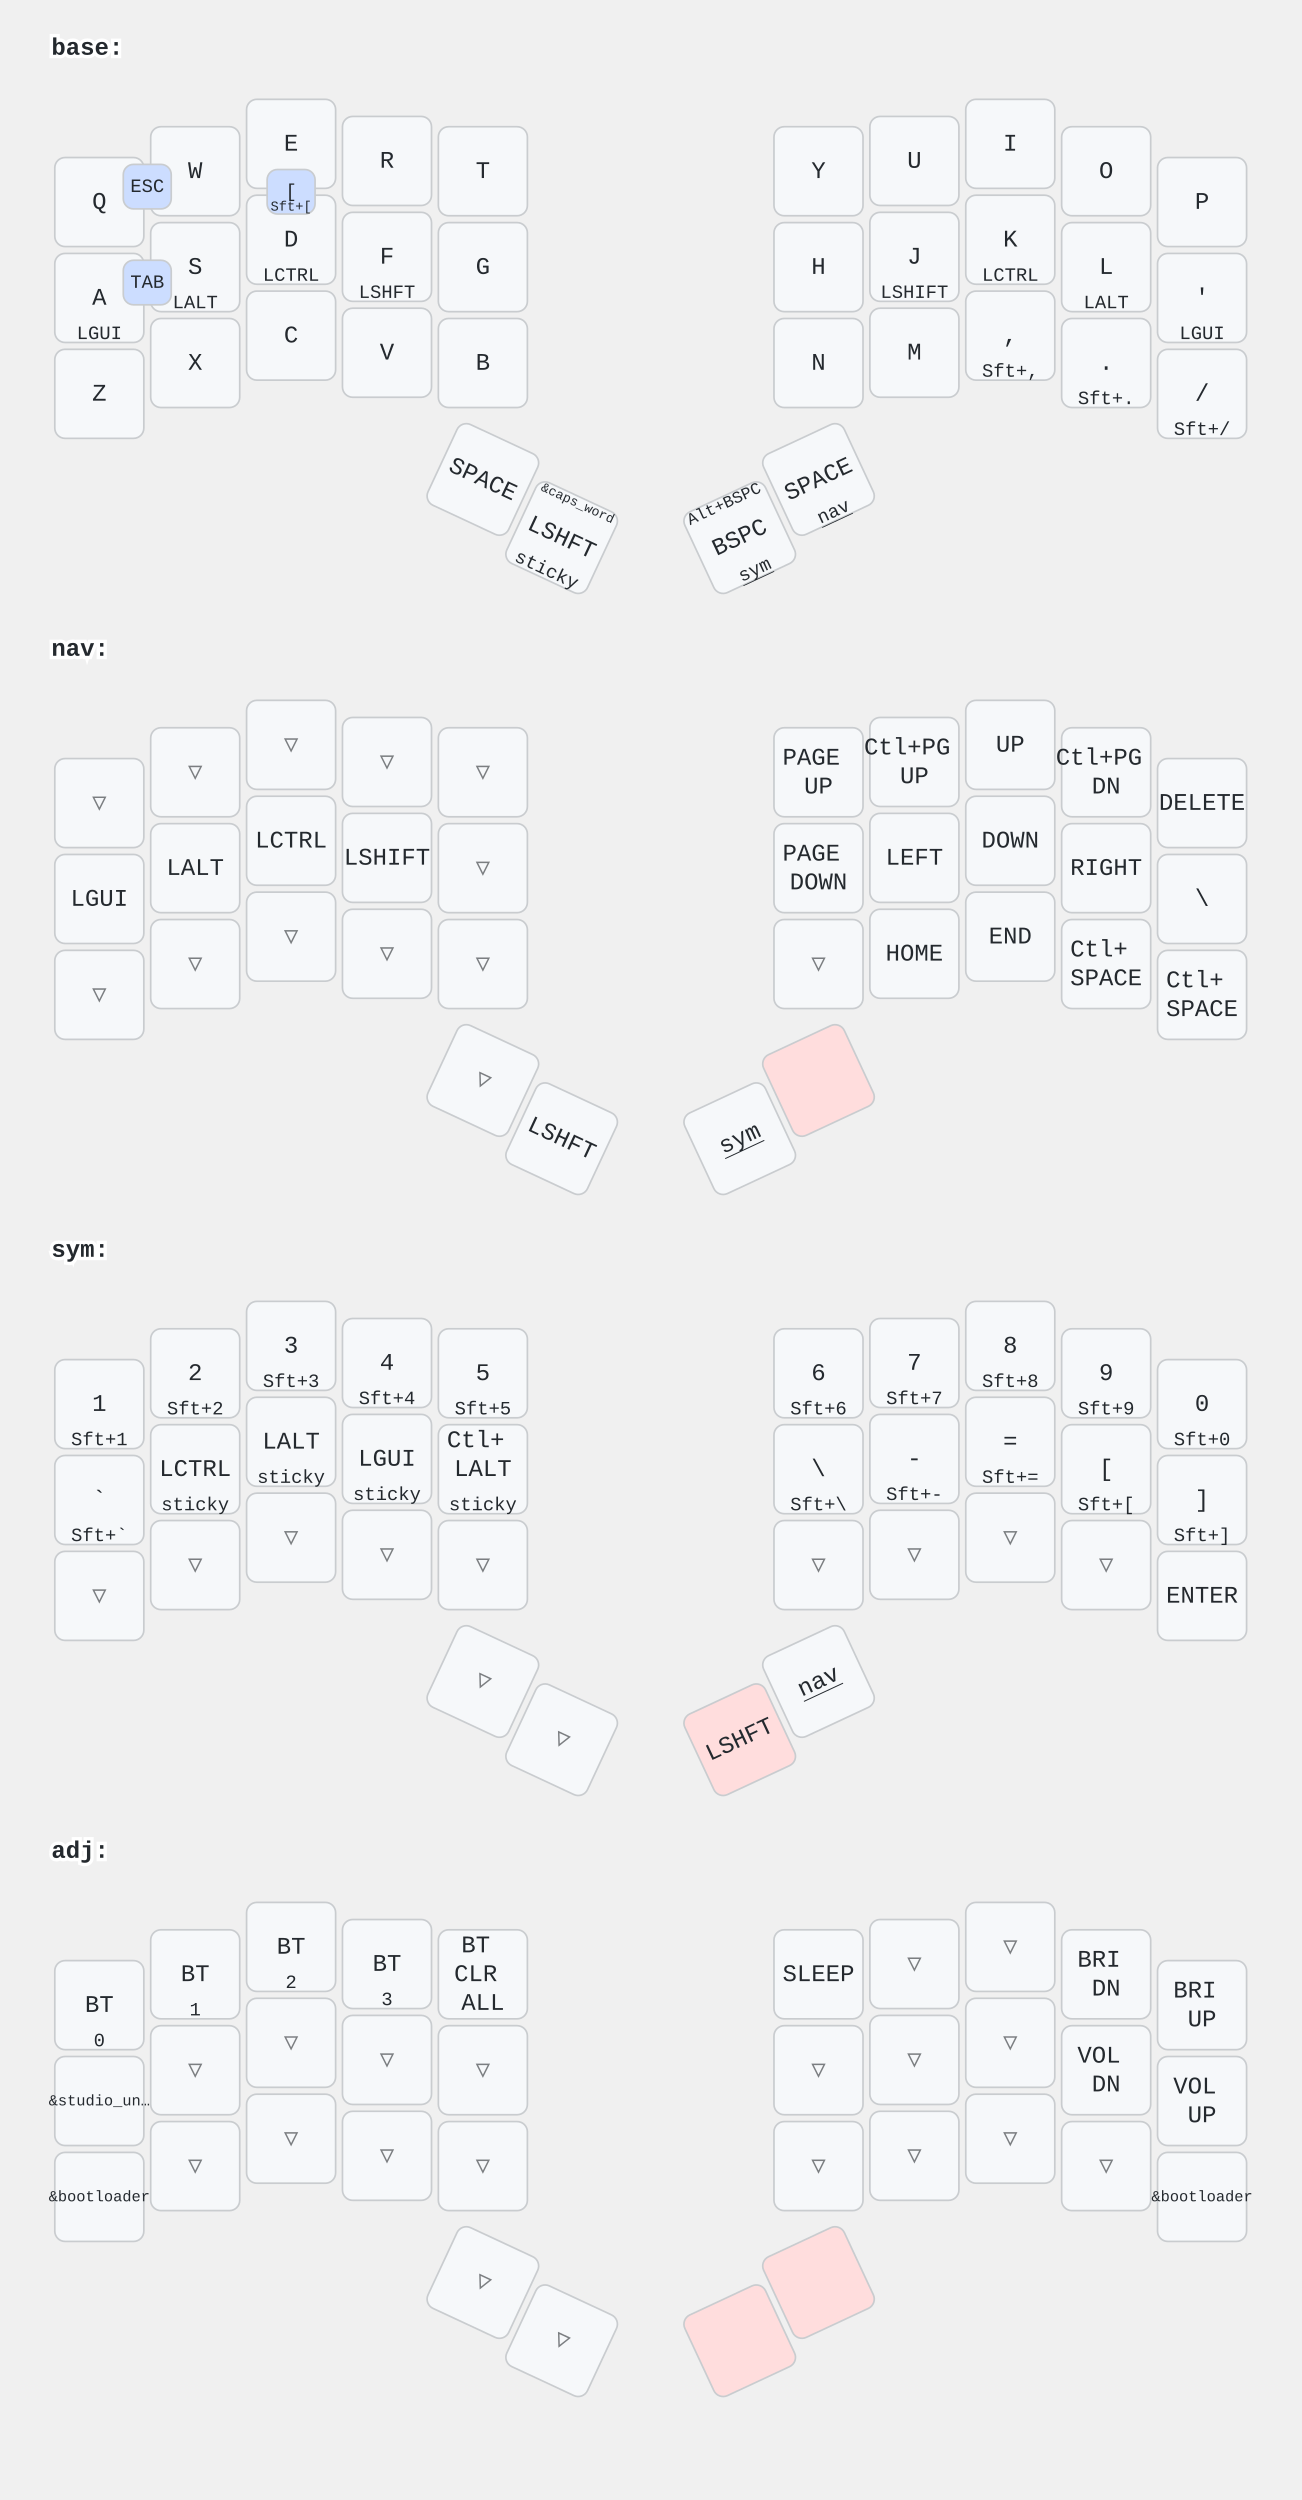
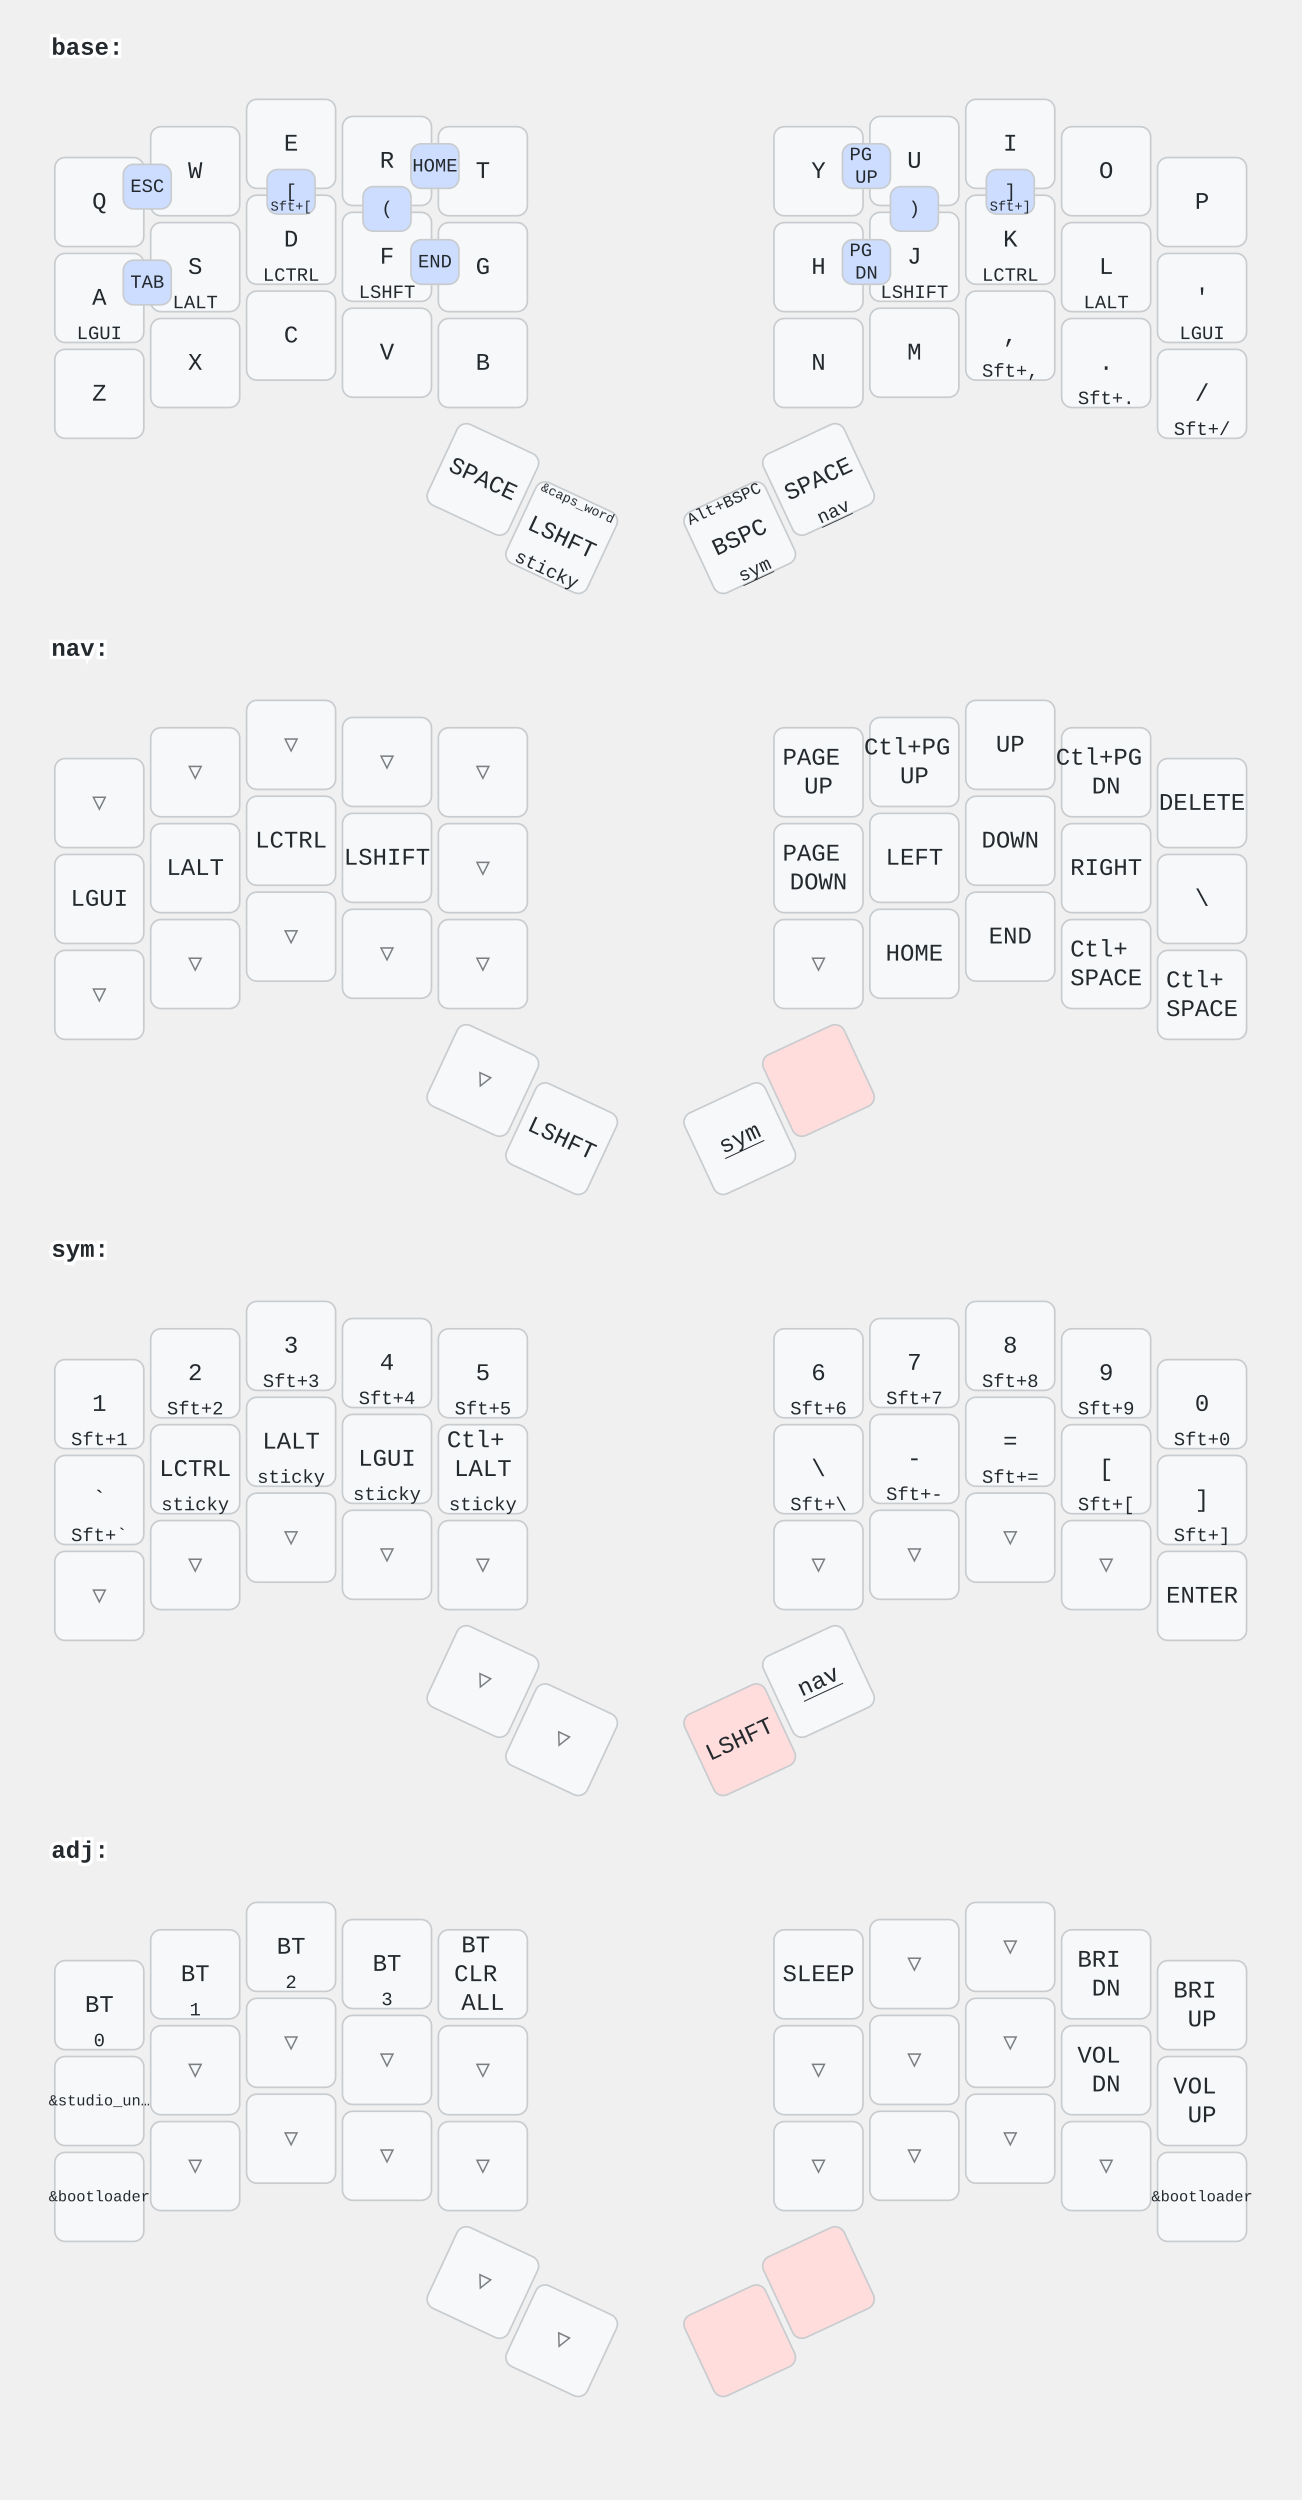
<svg xmlns="http://www.w3.org/2000/svg" width="760" height="1460" viewBox="0 0 760 1460" class="keymap">
  <style>/* inherit to force styles through use tags */
svg path {
    fill: inherit;
}

/* font and background color specifications */
svg.keymap {
    font-family: SFMono-Regular,Consolas,Liberation Mono,Menlo,monospace;
    font-size: 14px;
    font-kerning: normal;
    text-rendering: optimizeLegibility;
    fill: #24292e;
}

/* default key styling */
rect.key {
    fill: #f6f8fa;
}

rect.key, rect.combo {
    stroke: #c9cccf;
    stroke-width: 1;
}

/* default key side styling, only used is draw_key_sides is set */
rect.side {
    filter: brightness(90%);
}

/* color accent for combo boxes */
rect.combo, rect.combo-separate {
    fill: #cdf;
}

/* color accent for held keys */
rect.held, rect.combo.held {
    fill: #fdd;
}

/* color accent for ghost (optional) keys */
rect.ghost, rect.combo.ghost {
    stroke-dasharray: 4, 4;
    stroke-width: 2;
}

text {
    text-anchor: middle;
    dominant-baseline: middle;
}

/* styling for layer labels */
text.label {
    font-weight: bold;
    text-anchor: start;
    stroke: white;
    stroke-width: 4;
    paint-order: stroke;
}

/* styling for optional footer */
text.footer {
    text-anchor: end;
    dominant-baseline: auto;
    stroke: white;
    stroke-width: 4;
    paint-order: stroke;
}

/* styling for combo tap, and key non-tap label text */
text.combo, text.hold, text.shifted, text.left, text.right {
    font-size: 11px;
}

text.hold {
    text-anchor: middle;
    dominant-baseline: auto;
}

text.shifted {
    text-anchor: middle;
    dominant-baseline: hanging;
}

text.left {
    text-anchor: start;
}

text.right {
    text-anchor: end;
}

text.layer-activator {
    text-decoration: underline;
}

/* styling for hold/shifted label text in combo box */
text.combo.hold, text.combo.shifted, text.combo.left, text.combo.right {
    font-size: 8px;
}

/* lighter symbol for transparent keys */
text.trans {
    fill: #7b7e81;
}

/* styling for combo dendrons */
path.combo {
    stroke-width: 1;
    stroke: gray;
    fill: none;
}

/* Start Tabler Icons Cleanup */
/* cannot use height/width with glyphs */
.icon-tabler &gt; path {
    fill: inherit;
    stroke: inherit;
    stroke-width: 2;
}
/* hide tabler's default box */
.icon-tabler &gt; path[stroke="none"][fill="none"] {
    visibility: hidden;
}
/* End Tabler Icons Cleanup */
</style>
  <g transform="translate(30, 0)" class="layer-base">
    <text x="0" y="28" class="label" id="base">base:</text>
    <g transform="translate(0, 56)">
      <g transform="translate(28, 62)" class="key keypos-0">
        <rect rx="6" ry="6" x="-26" y="-26" width="52" height="52" class="key" />
        <text x="0" y="0" class="key tap">Q</text>
      </g>
      <g transform="translate(84, 44)" class="key keypos-1">
        <rect rx="6" ry="6" x="-26" y="-26" width="52" height="52" class="key" />
        <text x="0" y="0" class="key tap">W</text>
      </g>
      <g transform="translate(140, 28)" class="key keypos-2">
        <rect rx="6" ry="6" x="-26" y="-26" width="52" height="52" class="key" />
        <text x="0" y="0" class="key tap">E</text>
      </g>
      <g transform="translate(196, 38)" class="key keypos-3">
        <rect rx="6" ry="6" x="-26" y="-26" width="52" height="52" class="key" />
        <text x="0" y="0" class="key tap">R</text>
      </g>
      <g transform="translate(252, 44)" class="key keypos-4">
        <rect rx="6" ry="6" x="-26" y="-26" width="52" height="52" class="key" />
        <text x="0" y="0" class="key tap">T</text>
      </g>
      <g transform="translate(448, 44)" class="key keypos-5">
        <rect rx="6" ry="6" x="-26" y="-26" width="52" height="52" class="key" />
        <text x="0" y="0" class="key tap">Y</text>
      </g>
      <g transform="translate(504, 38)" class="key keypos-6">
        <rect rx="6" ry="6" x="-26" y="-26" width="52" height="52" class="key" />
        <text x="0" y="0" class="key tap">U</text>
      </g>
      <g transform="translate(560, 28)" class="key keypos-7">
        <rect rx="6" ry="6" x="-26" y="-26" width="52" height="52" class="key" />
        <text x="0" y="0" class="key tap">I</text>
      </g>
      <g transform="translate(616, 44)" class="key keypos-8">
        <rect rx="6" ry="6" x="-26" y="-26" width="52" height="52" class="key" />
        <text x="0" y="0" class="key tap">O</text>
      </g>
      <g transform="translate(672, 62)" class="key keypos-9">
        <rect rx="6" ry="6" x="-26" y="-26" width="52" height="52" class="key" />
        <text x="0" y="0" class="key tap">P</text>
      </g>
      <g transform="translate(28, 118)" class="key keypos-10">
        <rect rx="6" ry="6" x="-26" y="-26" width="52" height="52" class="key" />
        <text x="0" y="0" class="key tap">A</text>
        <text x="0" y="24" class="key hold">LGUI</text>
      </g>
      <g transform="translate(84, 100)" class="key keypos-11">
        <rect rx="6" ry="6" x="-26" y="-26" width="52" height="52" class="key" />
        <text x="0" y="0" class="key tap">S</text>
        <text x="0" y="24" class="key hold">LALT</text>
      </g>
      <g transform="translate(140, 84)" class="key keypos-12">
        <rect rx="6" ry="6" x="-26" y="-26" width="52" height="52" class="key" />
        <text x="0" y="0" class="key tap">D</text>
        <text x="0" y="24" class="key hold">LCTRL</text>
      </g>
      <g transform="translate(196, 94)" class="key keypos-13">
        <rect rx="6" ry="6" x="-26" y="-26" width="52" height="52" class="key" />
        <text x="0" y="0" class="key tap">F</text>
        <text x="0" y="24" class="key hold">LSHFT</text>
      </g>
      <g transform="translate(252, 100)" class="key keypos-14">
        <rect rx="6" ry="6" x="-26" y="-26" width="52" height="52" class="key" />
        <text x="0" y="0" class="key tap">G</text>
      </g>
      <g transform="translate(448, 100)" class="key keypos-15">
        <rect rx="6" ry="6" x="-26" y="-26" width="52" height="52" class="key" />
        <text x="0" y="0" class="key tap">H</text>
      </g>
      <g transform="translate(504, 94)" class="key keypos-16">
        <rect rx="6" ry="6" x="-26" y="-26" width="52" height="52" class="key" />
        <text x="0" y="0" class="key tap">J</text>
        <text x="0" y="24" class="key hold">LSHIFT</text>
      </g>
      <g transform="translate(560, 84)" class="key keypos-17">
        <rect rx="6" ry="6" x="-26" y="-26" width="52" height="52" class="key" />
        <text x="0" y="0" class="key tap">K</text>
        <text x="0" y="24" class="key hold">LCTRL</text>
      </g>
      <g transform="translate(616, 100)" class="key keypos-18">
        <rect rx="6" ry="6" x="-26" y="-26" width="52" height="52" class="key" />
        <text x="0" y="0" class="key tap">L</text>
        <text x="0" y="24" class="key hold">LALT</text>
      </g>
      <g transform="translate(672, 118)" class="key keypos-19">
        <rect rx="6" ry="6" x="-26" y="-26" width="52" height="52" class="key" />
        <text x="0" y="0" class="key tap">'</text>
        <text x="0" y="24" class="key hold">LGUI</text>
      </g>
      <g transform="translate(28, 174)" class="key keypos-20">
        <rect rx="6" ry="6" x="-26" y="-26" width="52" height="52" class="key" />
        <text x="0" y="0" class="key tap">Z</text>
      </g>
      <g transform="translate(84, 156)" class="key keypos-21">
        <rect rx="6" ry="6" x="-26" y="-26" width="52" height="52" class="key" />
        <text x="0" y="0" class="key tap">X</text>
      </g>
      <g transform="translate(140, 140)" class="key keypos-22">
        <rect rx="6" ry="6" x="-26" y="-26" width="52" height="52" class="key" />
        <text x="0" y="0" class="key tap">C</text>
      </g>
      <g transform="translate(196, 150)" class="key keypos-23">
        <rect rx="6" ry="6" x="-26" y="-26" width="52" height="52" class="key" />
        <text x="0" y="0" class="key tap">V</text>
      </g>
      <g transform="translate(252, 156)" class="key keypos-24">
        <rect rx="6" ry="6" x="-26" y="-26" width="52" height="52" class="key" />
        <text x="0" y="0" class="key tap">B</text>
      </g>
      <g transform="translate(448, 156)" class="key keypos-25">
        <rect rx="6" ry="6" x="-26" y="-26" width="52" height="52" class="key" />
        <text x="0" y="0" class="key tap">N</text>
      </g>
      <g transform="translate(504, 150)" class="key keypos-26">
        <rect rx="6" ry="6" x="-26" y="-26" width="52" height="52" class="key" />
        <text x="0" y="0" class="key tap">M</text>
      </g>
      <g transform="translate(560, 140)" class="key keypos-27">
        <rect rx="6" ry="6" x="-26" y="-26" width="52" height="52" class="key" />
        <text x="0" y="0" class="key tap">,</text>
        <text x="0" y="24" class="key hold">Sft+,</text>
      </g>
      <g transform="translate(616, 156)" class="key keypos-28">
        <rect rx="6" ry="6" x="-26" y="-26" width="52" height="52" class="key" />
        <text x="0" y="0" class="key tap">.</text>
        <text x="0" y="24" class="key hold">Sft+.</text>
      </g>
      <g transform="translate(672, 174)" class="key keypos-29">
        <rect rx="6" ry="6" x="-26" y="-26" width="52" height="52" class="key" />
        <text x="0" y="0" class="key tap">/</text>
        <text x="0" y="24" class="key hold">Sft+/</text>
      </g>
      <g transform="translate(252, 224) rotate(25.0)" class="key keypos-30">
        <rect rx="6" ry="6" x="-26" y="-26" width="52" height="52" class="key" />
        <text x="0" y="0" class="key tap">SPACE</text>
      </g>
      <g transform="translate(298, 258) rotate(25.0)" class="key keypos-31">
        <rect rx="6" ry="6" x="-26" y="-26" width="52" height="52" class="key" />
        <text x="0" y="0" class="key tap">LSHFT</text>
        <text x="0" y="24" class="key hold">sticky</text>
        <text x="0" y="-24" class="key shifted">
          <tspan style="font-size: 70%">&amp;caps_word</tspan>
        </text>
      </g>
      <g transform="translate(402, 258) rotate(-25.0)" class="key keypos-32">
        <rect rx="6" ry="6" x="-26" y="-26" width="52" height="52" class="key" />
        <text x="0" y="0" class="key tap">BSPC</text>
        <a href="#sym">
          <text x="0" y="24" class="key hold layer-activator">sym</text>
        </a>
        <text x="0" y="-24" class="key shifted">
          <tspan style="font-size: 88%">Alt+BSPC</tspan>
        </text>
      </g>
      <g transform="translate(448, 224) rotate(-25.0)" class="key keypos-33">
        <rect rx="6" ry="6" x="-26" y="-26" width="52" height="52" class="key" />
        <text x="0" y="0" class="key tap">SPACE</text>
        <a href="#nav">
          <text x="0" y="24" class="key hold layer-activator">nav</text>
        </a>
      </g>
      <g class="combo combopos-0">
        <rect rx="6" ry="6" x="42" y="40" width="28" height="26" class="combo" />
        <text x="56" y="53" class="combo tap">ESC</text>
      </g>
      <g class="combo combopos-1">
        <rect rx="6" ry="6" x="42" y="96" width="28" height="26" class="combo" />
        <text x="56" y="109" class="combo tap">TAB</text>
      </g>
      <g class="combo combopos-2">
        <rect rx="6" ry="6" x="126" y="43" width="28" height="26" class="combo" />
        <text x="140" y="56" class="combo tap">[</text>
        <text x="140" y="67" class="combo hold">Sft+[</text>
      </g>
+       <g class="combo combopos-3">
+         <rect rx="6" ry="6" x="182" y="53" width="28" height="26" class="combo" />
+         <text x="196" y="66" class="combo tap">(</text>
+       </g>
+       <g class="combo combopos-4">
+         <rect rx="6" ry="6" x="490" y="53" width="28" height="26" class="combo" />
+         <text x="504" y="66" class="combo tap">)</text>
+       </g>
+       <g class="combo combopos-5">
+         <rect rx="6" ry="6" x="546" y="43" width="28" height="26" class="combo" />
+         <text x="560" y="56" class="combo tap">]</text>
+         <text x="560" y="67" class="combo hold">Sft+]</text>
+       </g>
+       <g class="combo combopos-6">
+         <rect rx="6" ry="6" x="462" y="28" width="28" height="26" class="combo" />
+         <text x="476" y="41" class="combo tap">
+           <tspan x="476" dy="-0.6em">PG</tspan>
+           <tspan x="476" dy="1.2em">UP</tspan>
+         </text>
+       </g>
+       <g class="combo combopos-7">
+         <rect rx="6" ry="6" x="462" y="84" width="28" height="26" class="combo" />
+         <text x="476" y="97" class="combo tap">
+           <tspan x="476" dy="-0.6em">PG</tspan>
+           <tspan x="476" dy="1.2em">DN</tspan>
+         </text>
+       </g>
+       <g class="combo combopos-8">
+         <rect rx="6" ry="6" x="210" y="28" width="28" height="26" class="combo" />
+         <text x="224" y="41" class="combo tap">HOME</text>
+       </g>
+       <g class="combo combopos-9">
+         <rect rx="6" ry="6" x="210" y="84" width="28" height="26" class="combo" />
+         <text x="224" y="97" class="combo tap">END</text>
+       </g>
    </g>
  </g>
  <g transform="translate(30, 351)" class="layer-nav">
    <text x="0" y="28" class="label" id="nav">nav:</text>
    <g transform="translate(0, 56)">
      <g transform="translate(28, 62)" class="key trans keypos-0">
        <rect rx="6" ry="6" x="-26" y="-26" width="52" height="52" class="key trans" />
        <text x="0" y="0" class="key trans tap">▽</text>
      </g>
      <g transform="translate(84, 44)" class="key trans keypos-1">
        <rect rx="6" ry="6" x="-26" y="-26" width="52" height="52" class="key trans" />
        <text x="0" y="0" class="key trans tap">▽</text>
      </g>
      <g transform="translate(140, 28)" class="key trans keypos-2">
        <rect rx="6" ry="6" x="-26" y="-26" width="52" height="52" class="key trans" />
        <text x="0" y="0" class="key trans tap">▽</text>
      </g>
      <g transform="translate(196, 38)" class="key trans keypos-3">
        <rect rx="6" ry="6" x="-26" y="-26" width="52" height="52" class="key trans" />
        <text x="0" y="0" class="key trans tap">▽</text>
      </g>
      <g transform="translate(252, 44)" class="key trans keypos-4">
        <rect rx="6" ry="6" x="-26" y="-26" width="52" height="52" class="key trans" />
        <text x="0" y="0" class="key trans tap">▽</text>
      </g>
      <g transform="translate(448, 44)" class="key keypos-5">
        <rect rx="6" ry="6" x="-26" y="-26" width="52" height="52" class="key" />
        <text x="0" y="0" class="key tap">
          <tspan x="0" dy="-0.6em">PAGE</tspan>
          <tspan x="0" dy="1.2em">UP</tspan>
        </text>
      </g>
      <g transform="translate(504, 38)" class="key keypos-6">
        <rect rx="6" ry="6" x="-26" y="-26" width="52" height="52" class="key" />
        <text x="0" y="0" class="key tap">
          <tspan x="0" dy="-0.6em">Ctl+PG</tspan>
          <tspan x="0" dy="1.2em">UP</tspan>
        </text>
      </g>
      <g transform="translate(560, 28)" class="key keypos-7">
        <rect rx="6" ry="6" x="-26" y="-26" width="52" height="52" class="key" />
        <text x="0" y="0" class="key tap">UP</text>
      </g>
      <g transform="translate(616, 44)" class="key keypos-8">
        <rect rx="6" ry="6" x="-26" y="-26" width="52" height="52" class="key" />
        <text x="0" y="0" class="key tap">
          <tspan x="0" dy="-0.6em">Ctl+PG</tspan>
          <tspan x="0" dy="1.2em">DN</tspan>
        </text>
      </g>
      <g transform="translate(672, 62)" class="key keypos-9">
        <rect rx="6" ry="6" x="-26" y="-26" width="52" height="52" class="key" />
        <text x="0" y="0" class="key tap">DELETE</text>
      </g>
      <g transform="translate(28, 118)" class="key keypos-10">
        <rect rx="6" ry="6" x="-26" y="-26" width="52" height="52" class="key" />
        <text x="0" y="0" class="key tap">LGUI</text>
      </g>
      <g transform="translate(84, 100)" class="key keypos-11">
        <rect rx="6" ry="6" x="-26" y="-26" width="52" height="52" class="key" />
        <text x="0" y="0" class="key tap">LALT</text>
      </g>
      <g transform="translate(140, 84)" class="key keypos-12">
        <rect rx="6" ry="6" x="-26" y="-26" width="52" height="52" class="key" />
        <text x="0" y="0" class="key tap">LCTRL</text>
      </g>
      <g transform="translate(196, 94)" class="key keypos-13">
        <rect rx="6" ry="6" x="-26" y="-26" width="52" height="52" class="key" />
        <text x="0" y="0" class="key tap">LSHIFT</text>
      </g>
      <g transform="translate(252, 100)" class="key trans keypos-14">
        <rect rx="6" ry="6" x="-26" y="-26" width="52" height="52" class="key trans" />
        <text x="0" y="0" class="key trans tap">▽</text>
      </g>
      <g transform="translate(448, 100)" class="key keypos-15">
        <rect rx="6" ry="6" x="-26" y="-26" width="52" height="52" class="key" />
        <text x="0" y="0" class="key tap">
          <tspan x="0" dy="-0.6em">PAGE</tspan>
          <tspan x="0" dy="1.2em">DOWN</tspan>
        </text>
      </g>
      <g transform="translate(504, 94)" class="key keypos-16">
        <rect rx="6" ry="6" x="-26" y="-26" width="52" height="52" class="key" />
        <text x="0" y="0" class="key tap">LEFT</text>
      </g>
      <g transform="translate(560, 84)" class="key keypos-17">
        <rect rx="6" ry="6" x="-26" y="-26" width="52" height="52" class="key" />
        <text x="0" y="0" class="key tap">DOWN</text>
      </g>
      <g transform="translate(616, 100)" class="key keypos-18">
        <rect rx="6" ry="6" x="-26" y="-26" width="52" height="52" class="key" />
        <text x="0" y="0" class="key tap">RIGHT</text>
      </g>
      <g transform="translate(672, 118)" class="key keypos-19">
        <rect rx="6" ry="6" x="-26" y="-26" width="52" height="52" class="key" />
        <text x="0" y="0" class="key tap">\</text>
      </g>
      <g transform="translate(28, 174)" class="key trans keypos-20">
        <rect rx="6" ry="6" x="-26" y="-26" width="52" height="52" class="key trans" />
        <text x="0" y="0" class="key trans tap">▽</text>
      </g>
      <g transform="translate(84, 156)" class="key trans keypos-21">
        <rect rx="6" ry="6" x="-26" y="-26" width="52" height="52" class="key trans" />
        <text x="0" y="0" class="key trans tap">▽</text>
      </g>
      <g transform="translate(140, 140)" class="key trans keypos-22">
        <rect rx="6" ry="6" x="-26" y="-26" width="52" height="52" class="key trans" />
        <text x="0" y="0" class="key trans tap">▽</text>
      </g>
      <g transform="translate(196, 150)" class="key trans keypos-23">
        <rect rx="6" ry="6" x="-26" y="-26" width="52" height="52" class="key trans" />
        <text x="0" y="0" class="key trans tap">▽</text>
      </g>
      <g transform="translate(252, 156)" class="key trans keypos-24">
        <rect rx="6" ry="6" x="-26" y="-26" width="52" height="52" class="key trans" />
        <text x="0" y="0" class="key trans tap">▽</text>
      </g>
      <g transform="translate(448, 156)" class="key trans keypos-25">
        <rect rx="6" ry="6" x="-26" y="-26" width="52" height="52" class="key trans" />
        <text x="0" y="0" class="key trans tap">▽</text>
      </g>
      <g transform="translate(504, 150)" class="key keypos-26">
        <rect rx="6" ry="6" x="-26" y="-26" width="52" height="52" class="key" />
        <text x="0" y="0" class="key tap">HOME</text>
      </g>
      <g transform="translate(560, 140)" class="key keypos-27">
        <rect rx="6" ry="6" x="-26" y="-26" width="52" height="52" class="key" />
        <text x="0" y="0" class="key tap">END</text>
      </g>
      <g transform="translate(616, 156)" class="key keypos-28">
        <rect rx="6" ry="6" x="-26" y="-26" width="52" height="52" class="key" />
        <text x="0" y="0" class="key tap">
          <tspan x="0" dy="-0.6em">Ctl+</tspan>
          <tspan x="0" dy="1.2em">SPACE</tspan>
        </text>
      </g>
      <g transform="translate(672, 174)" class="key keypos-29">
        <rect rx="6" ry="6" x="-26" y="-26" width="52" height="52" class="key" />
        <text x="0" y="0" class="key tap">
          <tspan x="0" dy="-0.6em">Ctl+</tspan>
          <tspan x="0" dy="1.2em">SPACE</tspan>
        </text>
      </g>
      <g transform="translate(252, 224) rotate(25.0)" class="key trans keypos-30">
        <rect rx="6" ry="6" x="-26" y="-26" width="52" height="52" class="key trans" />
        <text x="0" y="0" class="key trans tap">▽</text>
      </g>
      <g transform="translate(298, 258) rotate(25.0)" class="key keypos-31">
        <rect rx="6" ry="6" x="-26" y="-26" width="52" height="52" class="key" />
        <text x="0" y="0" class="key tap">LSHFT</text>
      </g>
      <g transform="translate(402, 258) rotate(-25.0)" class="key keypos-32">
        <rect rx="6" ry="6" x="-26" y="-26" width="52" height="52" class="key" />
        <a href="#sym">
          <text x="0" y="0" class="key tap layer-activator">sym</text>
        </a>
      </g>
      <g transform="translate(448, 224) rotate(-25.0)" class="key held keypos-33">
        <rect rx="6" ry="6" x="-26" y="-26" width="52" height="52" class="key held" />
      </g>
    </g>
  </g>
  <g transform="translate(30, 702)" class="layer-sym">
    <text x="0" y="28" class="label" id="sym">sym:</text>
    <g transform="translate(0, 56)">
      <g transform="translate(28, 62)" class="key keypos-0">
        <rect rx="6" ry="6" x="-26" y="-26" width="52" height="52" class="key" />
        <text x="0" y="0" class="key tap">1</text>
        <text x="0" y="24" class="key hold">Sft+1</text>
      </g>
      <g transform="translate(84, 44)" class="key keypos-1">
        <rect rx="6" ry="6" x="-26" y="-26" width="52" height="52" class="key" />
        <text x="0" y="0" class="key tap">2</text>
        <text x="0" y="24" class="key hold">Sft+2</text>
      </g>
      <g transform="translate(140, 28)" class="key keypos-2">
        <rect rx="6" ry="6" x="-26" y="-26" width="52" height="52" class="key" />
        <text x="0" y="0" class="key tap">3</text>
        <text x="0" y="24" class="key hold">Sft+3</text>
      </g>
      <g transform="translate(196, 38)" class="key keypos-3">
        <rect rx="6" ry="6" x="-26" y="-26" width="52" height="52" class="key" />
        <text x="0" y="0" class="key tap">4</text>
        <text x="0" y="24" class="key hold">Sft+4</text>
      </g>
      <g transform="translate(252, 44)" class="key keypos-4">
        <rect rx="6" ry="6" x="-26" y="-26" width="52" height="52" class="key" />
        <text x="0" y="0" class="key tap">5</text>
        <text x="0" y="24" class="key hold">Sft+5</text>
      </g>
      <g transform="translate(448, 44)" class="key keypos-5">
        <rect rx="6" ry="6" x="-26" y="-26" width="52" height="52" class="key" />
        <text x="0" y="0" class="key tap">6</text>
        <text x="0" y="24" class="key hold">Sft+6</text>
      </g>
      <g transform="translate(504, 38)" class="key keypos-6">
        <rect rx="6" ry="6" x="-26" y="-26" width="52" height="52" class="key" />
        <text x="0" y="0" class="key tap">7</text>
        <text x="0" y="24" class="key hold">Sft+7</text>
      </g>
      <g transform="translate(560, 28)" class="key keypos-7">
        <rect rx="6" ry="6" x="-26" y="-26" width="52" height="52" class="key" />
        <text x="0" y="0" class="key tap">8</text>
        <text x="0" y="24" class="key hold">Sft+8</text>
      </g>
      <g transform="translate(616, 44)" class="key keypos-8">
        <rect rx="6" ry="6" x="-26" y="-26" width="52" height="52" class="key" />
        <text x="0" y="0" class="key tap">9</text>
        <text x="0" y="24" class="key hold">Sft+9</text>
      </g>
      <g transform="translate(672, 62)" class="key keypos-9">
        <rect rx="6" ry="6" x="-26" y="-26" width="52" height="52" class="key" />
        <text x="0" y="0" class="key tap">0</text>
        <text x="0" y="24" class="key hold">Sft+0</text>
      </g>
      <g transform="translate(28, 118)" class="key keypos-10">
        <rect rx="6" ry="6" x="-26" y="-26" width="52" height="52" class="key" />
        <text x="0" y="0" class="key tap">`</text>
        <text x="0" y="24" class="key hold">Sft+`</text>
      </g>
      <g transform="translate(84, 100)" class="key keypos-11">
        <rect rx="6" ry="6" x="-26" y="-26" width="52" height="52" class="key" />
        <text x="0" y="0" class="key tap">LCTRL</text>
        <text x="0" y="24" class="key hold">sticky</text>
      </g>
      <g transform="translate(140, 84)" class="key keypos-12">
        <rect rx="6" ry="6" x="-26" y="-26" width="52" height="52" class="key" />
        <text x="0" y="0" class="key tap">LALT</text>
        <text x="0" y="24" class="key hold">sticky</text>
      </g>
      <g transform="translate(196, 94)" class="key keypos-13">
        <rect rx="6" ry="6" x="-26" y="-26" width="52" height="52" class="key" />
        <text x="0" y="0" class="key tap">LGUI</text>
        <text x="0" y="24" class="key hold">sticky</text>
      </g>
      <g transform="translate(252, 100)" class="key keypos-14">
        <rect rx="6" ry="6" x="-26" y="-26" width="52" height="52" class="key" />
        <text x="0" y="0" class="key tap">
          <tspan x="0" dy="-1.2em">Ctl+</tspan>
          <tspan x="0" dy="1.2em">LALT</tspan>
        </text>
        <text x="0" y="24" class="key hold">sticky</text>
      </g>
      <g transform="translate(448, 100)" class="key keypos-15">
        <rect rx="6" ry="6" x="-26" y="-26" width="52" height="52" class="key" />
        <text x="0" y="0" class="key tap">\</text>
        <text x="0" y="24" class="key hold">Sft+\</text>
      </g>
      <g transform="translate(504, 94)" class="key keypos-16">
        <rect rx="6" ry="6" x="-26" y="-26" width="52" height="52" class="key" />
        <text x="0" y="0" class="key tap">-</text>
        <text x="0" y="24" class="key hold">Sft+-</text>
      </g>
      <g transform="translate(560, 84)" class="key keypos-17">
        <rect rx="6" ry="6" x="-26" y="-26" width="52" height="52" class="key" />
        <text x="0" y="0" class="key tap">=</text>
        <text x="0" y="24" class="key hold">Sft+=</text>
      </g>
      <g transform="translate(616, 100)" class="key keypos-18">
        <rect rx="6" ry="6" x="-26" y="-26" width="52" height="52" class="key" />
        <text x="0" y="0" class="key tap">[</text>
        <text x="0" y="24" class="key hold">Sft+[</text>
      </g>
      <g transform="translate(672, 118)" class="key keypos-19">
        <rect rx="6" ry="6" x="-26" y="-26" width="52" height="52" class="key" />
        <text x="0" y="0" class="key tap">]</text>
        <text x="0" y="24" class="key hold">Sft+]</text>
      </g>
      <g transform="translate(28, 174)" class="key trans keypos-20">
        <rect rx="6" ry="6" x="-26" y="-26" width="52" height="52" class="key trans" />
        <text x="0" y="0" class="key trans tap">▽</text>
      </g>
      <g transform="translate(84, 156)" class="key trans keypos-21">
        <rect rx="6" ry="6" x="-26" y="-26" width="52" height="52" class="key trans" />
        <text x="0" y="0" class="key trans tap">▽</text>
      </g>
      <g transform="translate(140, 140)" class="key trans keypos-22">
        <rect rx="6" ry="6" x="-26" y="-26" width="52" height="52" class="key trans" />
        <text x="0" y="0" class="key trans tap">▽</text>
      </g>
      <g transform="translate(196, 150)" class="key trans keypos-23">
        <rect rx="6" ry="6" x="-26" y="-26" width="52" height="52" class="key trans" />
        <text x="0" y="0" class="key trans tap">▽</text>
      </g>
      <g transform="translate(252, 156)" class="key trans keypos-24">
        <rect rx="6" ry="6" x="-26" y="-26" width="52" height="52" class="key trans" />
        <text x="0" y="0" class="key trans tap">▽</text>
      </g>
      <g transform="translate(448, 156)" class="key trans keypos-25">
        <rect rx="6" ry="6" x="-26" y="-26" width="52" height="52" class="key trans" />
        <text x="0" y="0" class="key trans tap">▽</text>
      </g>
      <g transform="translate(504, 150)" class="key trans keypos-26">
        <rect rx="6" ry="6" x="-26" y="-26" width="52" height="52" class="key trans" />
        <text x="0" y="0" class="key trans tap">▽</text>
      </g>
      <g transform="translate(560, 140)" class="key trans keypos-27">
        <rect rx="6" ry="6" x="-26" y="-26" width="52" height="52" class="key trans" />
        <text x="0" y="0" class="key trans tap">▽</text>
      </g>
      <g transform="translate(616, 156)" class="key trans keypos-28">
        <rect rx="6" ry="6" x="-26" y="-26" width="52" height="52" class="key trans" />
        <text x="0" y="0" class="key trans tap">▽</text>
      </g>
      <g transform="translate(672, 174)" class="key keypos-29">
        <rect rx="6" ry="6" x="-26" y="-26" width="52" height="52" class="key" />
        <text x="0" y="0" class="key tap">ENTER</text>
      </g>
      <g transform="translate(252, 224) rotate(25.0)" class="key trans keypos-30">
        <rect rx="6" ry="6" x="-26" y="-26" width="52" height="52" class="key trans" />
        <text x="0" y="0" class="key trans tap">▽</text>
      </g>
      <g transform="translate(298, 258) rotate(25.0)" class="key trans keypos-31">
        <rect rx="6" ry="6" x="-26" y="-26" width="52" height="52" class="key trans" />
        <text x="0" y="0" class="key trans tap">▽</text>
      </g>
      <g transform="translate(402, 258) rotate(-25.0)" class="key held keypos-32">
        <rect rx="6" ry="6" x="-26" y="-26" width="52" height="52" class="key held" />
        <text x="0" y="0" class="key held tap">LSHFT</text>
      </g>
      <g transform="translate(448, 224) rotate(-25.0)" class="key keypos-33">
        <rect rx="6" ry="6" x="-26" y="-26" width="52" height="52" class="key" />
        <a href="#nav">
          <text x="0" y="0" class="key tap layer-activator">nav</text>
        </a>
      </g>
    </g>
  </g>
  <g transform="translate(30, 1053)" class="layer-adj">
    <text x="0" y="28" class="label" id="adj">adj:</text>
    <g transform="translate(0, 56)">
      <g transform="translate(28, 62)" class="key keypos-0">
        <rect rx="6" ry="6" x="-26" y="-26" width="52" height="52" class="key" />
        <text x="0" y="0" class="key tap">BT</text>
        <text x="0" y="24" class="key hold">0</text>
      </g>
      <g transform="translate(84, 44)" class="key keypos-1">
        <rect rx="6" ry="6" x="-26" y="-26" width="52" height="52" class="key" />
        <text x="0" y="0" class="key tap">BT</text>
        <text x="0" y="24" class="key hold">1</text>
      </g>
      <g transform="translate(140, 28)" class="key keypos-2">
        <rect rx="6" ry="6" x="-26" y="-26" width="52" height="52" class="key" />
        <text x="0" y="0" class="key tap">BT</text>
        <text x="0" y="24" class="key hold">2</text>
      </g>
      <g transform="translate(196, 38)" class="key keypos-3">
        <rect rx="6" ry="6" x="-26" y="-26" width="52" height="52" class="key" />
        <text x="0" y="0" class="key tap">BT</text>
        <text x="0" y="24" class="key hold">3</text>
      </g>
      <g transform="translate(252, 44)" class="key keypos-4">
        <rect rx="6" ry="6" x="-26" y="-26" width="52" height="52" class="key" />
        <text x="0" y="0" class="key tap">
          <tspan x="0" dy="-1.2em">BT</tspan>
          <tspan x="0" dy="1.2em">CLR</tspan>
          <tspan x="0" dy="1.2em">ALL</tspan>
        </text>
      </g>
      <g transform="translate(448, 44)" class="key keypos-5">
        <rect rx="6" ry="6" x="-26" y="-26" width="52" height="52" class="key" />
        <text x="0" y="0" class="key tap">SLEEP</text>
      </g>
      <g transform="translate(504, 38)" class="key trans keypos-6">
        <rect rx="6" ry="6" x="-26" y="-26" width="52" height="52" class="key trans" />
        <text x="0" y="0" class="key trans tap">▽</text>
      </g>
      <g transform="translate(560, 28)" class="key trans keypos-7">
        <rect rx="6" ry="6" x="-26" y="-26" width="52" height="52" class="key trans" />
        <text x="0" y="0" class="key trans tap">▽</text>
      </g>
      <g transform="translate(616, 44)" class="key keypos-8">
        <rect rx="6" ry="6" x="-26" y="-26" width="52" height="52" class="key" />
        <text x="0" y="0" class="key tap">
          <tspan x="0" dy="-0.6em">BRI</tspan>
          <tspan x="0" dy="1.2em">DN</tspan>
        </text>
      </g>
      <g transform="translate(672, 62)" class="key keypos-9">
        <rect rx="6" ry="6" x="-26" y="-26" width="52" height="52" class="key" />
        <text x="0" y="0" class="key tap">
          <tspan x="0" dy="-0.6em">BRI</tspan>
          <tspan x="0" dy="1.2em">UP</tspan>
        </text>
      </g>
      <g transform="translate(28, 118)" class="key keypos-10">
        <rect rx="6" ry="6" x="-26" y="-26" width="52" height="52" class="key" />
        <text x="0" y="0" class="key tap">
          <tspan style="font-size: 64%">&amp;studio_un…</tspan>
        </text>
      </g>
      <g transform="translate(84, 100)" class="key trans keypos-11">
        <rect rx="6" ry="6" x="-26" y="-26" width="52" height="52" class="key trans" />
        <text x="0" y="0" class="key trans tap">▽</text>
      </g>
      <g transform="translate(140, 84)" class="key trans keypos-12">
        <rect rx="6" ry="6" x="-26" y="-26" width="52" height="52" class="key trans" />
        <text x="0" y="0" class="key trans tap">▽</text>
      </g>
      <g transform="translate(196, 94)" class="key trans keypos-13">
        <rect rx="6" ry="6" x="-26" y="-26" width="52" height="52" class="key trans" />
        <text x="0" y="0" class="key trans tap">▽</text>
      </g>
      <g transform="translate(252, 100)" class="key trans keypos-14">
        <rect rx="6" ry="6" x="-26" y="-26" width="52" height="52" class="key trans" />
        <text x="0" y="0" class="key trans tap">▽</text>
      </g>
      <g transform="translate(448, 100)" class="key trans keypos-15">
        <rect rx="6" ry="6" x="-26" y="-26" width="52" height="52" class="key trans" />
        <text x="0" y="0" class="key trans tap">▽</text>
      </g>
      <g transform="translate(504, 94)" class="key trans keypos-16">
        <rect rx="6" ry="6" x="-26" y="-26" width="52" height="52" class="key trans" />
        <text x="0" y="0" class="key trans tap">▽</text>
      </g>
      <g transform="translate(560, 84)" class="key trans keypos-17">
        <rect rx="6" ry="6" x="-26" y="-26" width="52" height="52" class="key trans" />
        <text x="0" y="0" class="key trans tap">▽</text>
      </g>
      <g transform="translate(616, 100)" class="key keypos-18">
        <rect rx="6" ry="6" x="-26" y="-26" width="52" height="52" class="key" />
        <text x="0" y="0" class="key tap">
          <tspan x="0" dy="-0.6em">VOL</tspan>
          <tspan x="0" dy="1.2em">DN</tspan>
        </text>
      </g>
      <g transform="translate(672, 118)" class="key keypos-19">
        <rect rx="6" ry="6" x="-26" y="-26" width="52" height="52" class="key" />
        <text x="0" y="0" class="key tap">
          <tspan x="0" dy="-0.6em">VOL</tspan>
          <tspan x="0" dy="1.2em">UP</tspan>
        </text>
      </g>
      <g transform="translate(28, 174)" class="key keypos-20">
        <rect rx="6" ry="6" x="-26" y="-26" width="52" height="52" class="key" />
        <text x="0" y="0" class="key tap">
          <tspan style="font-size: 64%">&amp;bootloader</tspan>
        </text>
      </g>
      <g transform="translate(84, 156)" class="key trans keypos-21">
        <rect rx="6" ry="6" x="-26" y="-26" width="52" height="52" class="key trans" />
        <text x="0" y="0" class="key trans tap">▽</text>
      </g>
      <g transform="translate(140, 140)" class="key trans keypos-22">
        <rect rx="6" ry="6" x="-26" y="-26" width="52" height="52" class="key trans" />
        <text x="0" y="0" class="key trans tap">▽</text>
      </g>
      <g transform="translate(196, 150)" class="key trans keypos-23">
        <rect rx="6" ry="6" x="-26" y="-26" width="52" height="52" class="key trans" />
        <text x="0" y="0" class="key trans tap">▽</text>
      </g>
      <g transform="translate(252, 156)" class="key trans keypos-24">
        <rect rx="6" ry="6" x="-26" y="-26" width="52" height="52" class="key trans" />
        <text x="0" y="0" class="key trans tap">▽</text>
      </g>
      <g transform="translate(448, 156)" class="key trans keypos-25">
        <rect rx="6" ry="6" x="-26" y="-26" width="52" height="52" class="key trans" />
        <text x="0" y="0" class="key trans tap">▽</text>
      </g>
      <g transform="translate(504, 150)" class="key trans keypos-26">
        <rect rx="6" ry="6" x="-26" y="-26" width="52" height="52" class="key trans" />
        <text x="0" y="0" class="key trans tap">▽</text>
      </g>
      <g transform="translate(560, 140)" class="key trans keypos-27">
        <rect rx="6" ry="6" x="-26" y="-26" width="52" height="52" class="key trans" />
        <text x="0" y="0" class="key trans tap">▽</text>
      </g>
      <g transform="translate(616, 156)" class="key trans keypos-28">
        <rect rx="6" ry="6" x="-26" y="-26" width="52" height="52" class="key trans" />
        <text x="0" y="0" class="key trans tap">▽</text>
      </g>
      <g transform="translate(672, 174)" class="key keypos-29">
        <rect rx="6" ry="6" x="-26" y="-26" width="52" height="52" class="key" />
        <text x="0" y="0" class="key tap">
          <tspan style="font-size: 64%">&amp;bootloader</tspan>
        </text>
      </g>
      <g transform="translate(252, 224) rotate(25.0)" class="key trans keypos-30">
        <rect rx="6" ry="6" x="-26" y="-26" width="52" height="52" class="key trans" />
        <text x="0" y="0" class="key trans tap">▽</text>
      </g>
      <g transform="translate(298, 258) rotate(25.0)" class="key trans keypos-31">
        <rect rx="6" ry="6" x="-26" y="-26" width="52" height="52" class="key trans" />
        <text x="0" y="0" class="key trans tap">▽</text>
      </g>
      <g transform="translate(402, 258) rotate(-25.0)" class="key held keypos-32">
        <rect rx="6" ry="6" x="-26" y="-26" width="52" height="52" class="key held" />
      </g>
      <g transform="translate(448, 224) rotate(-25.0)" class="key held keypos-33">
        <rect rx="6" ry="6" x="-26" y="-26" width="52" height="52" class="key held" />
      </g>
    </g>
  </g>
</svg>
